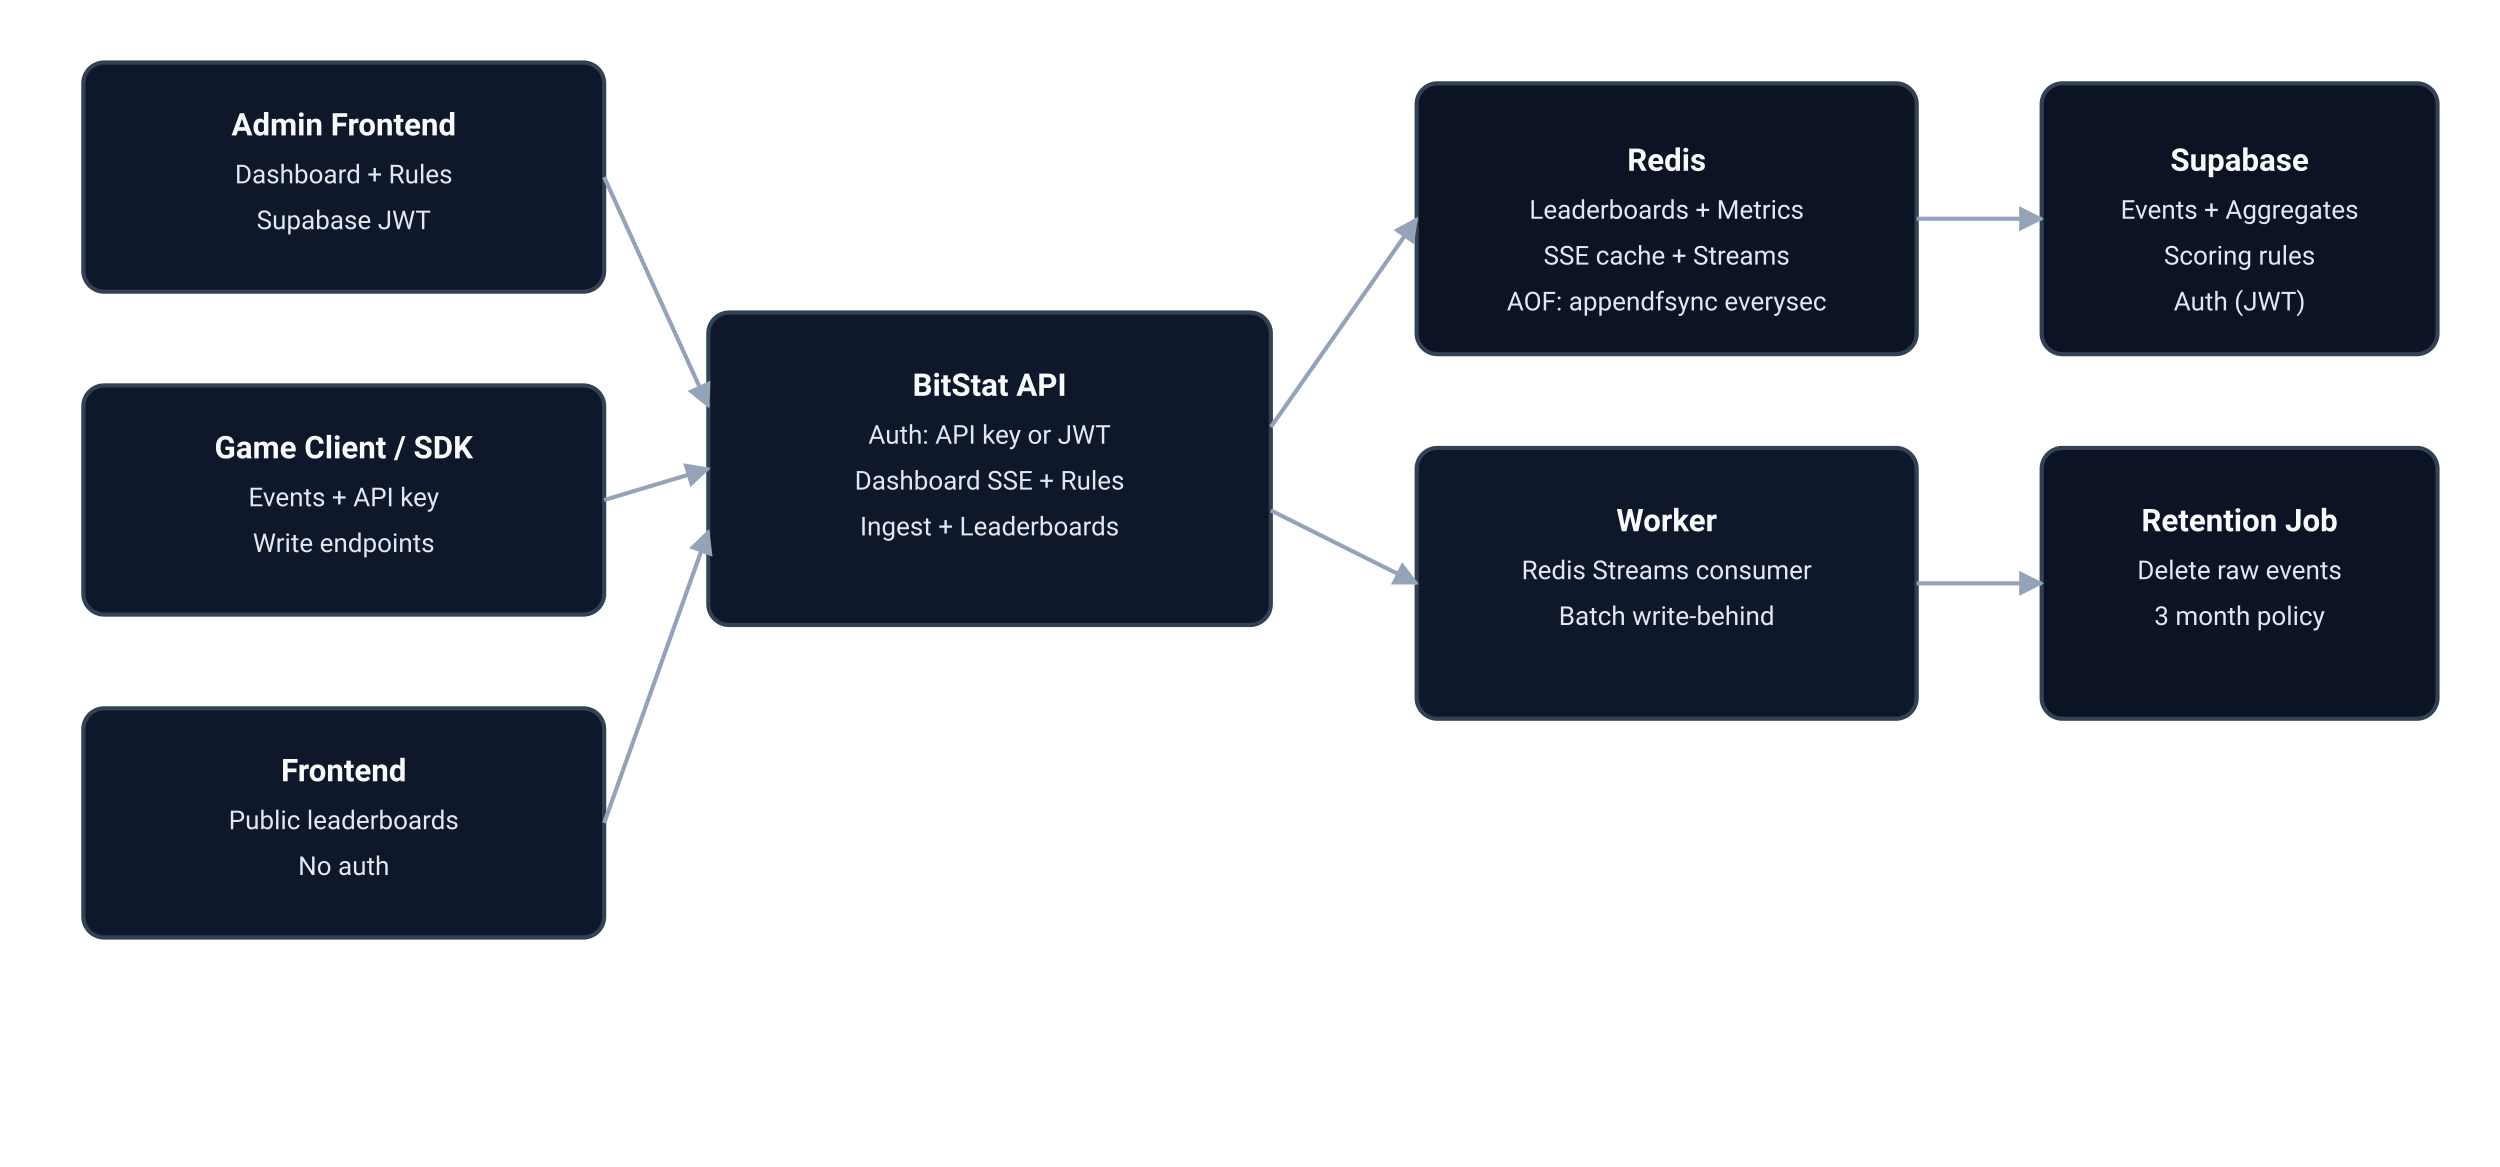
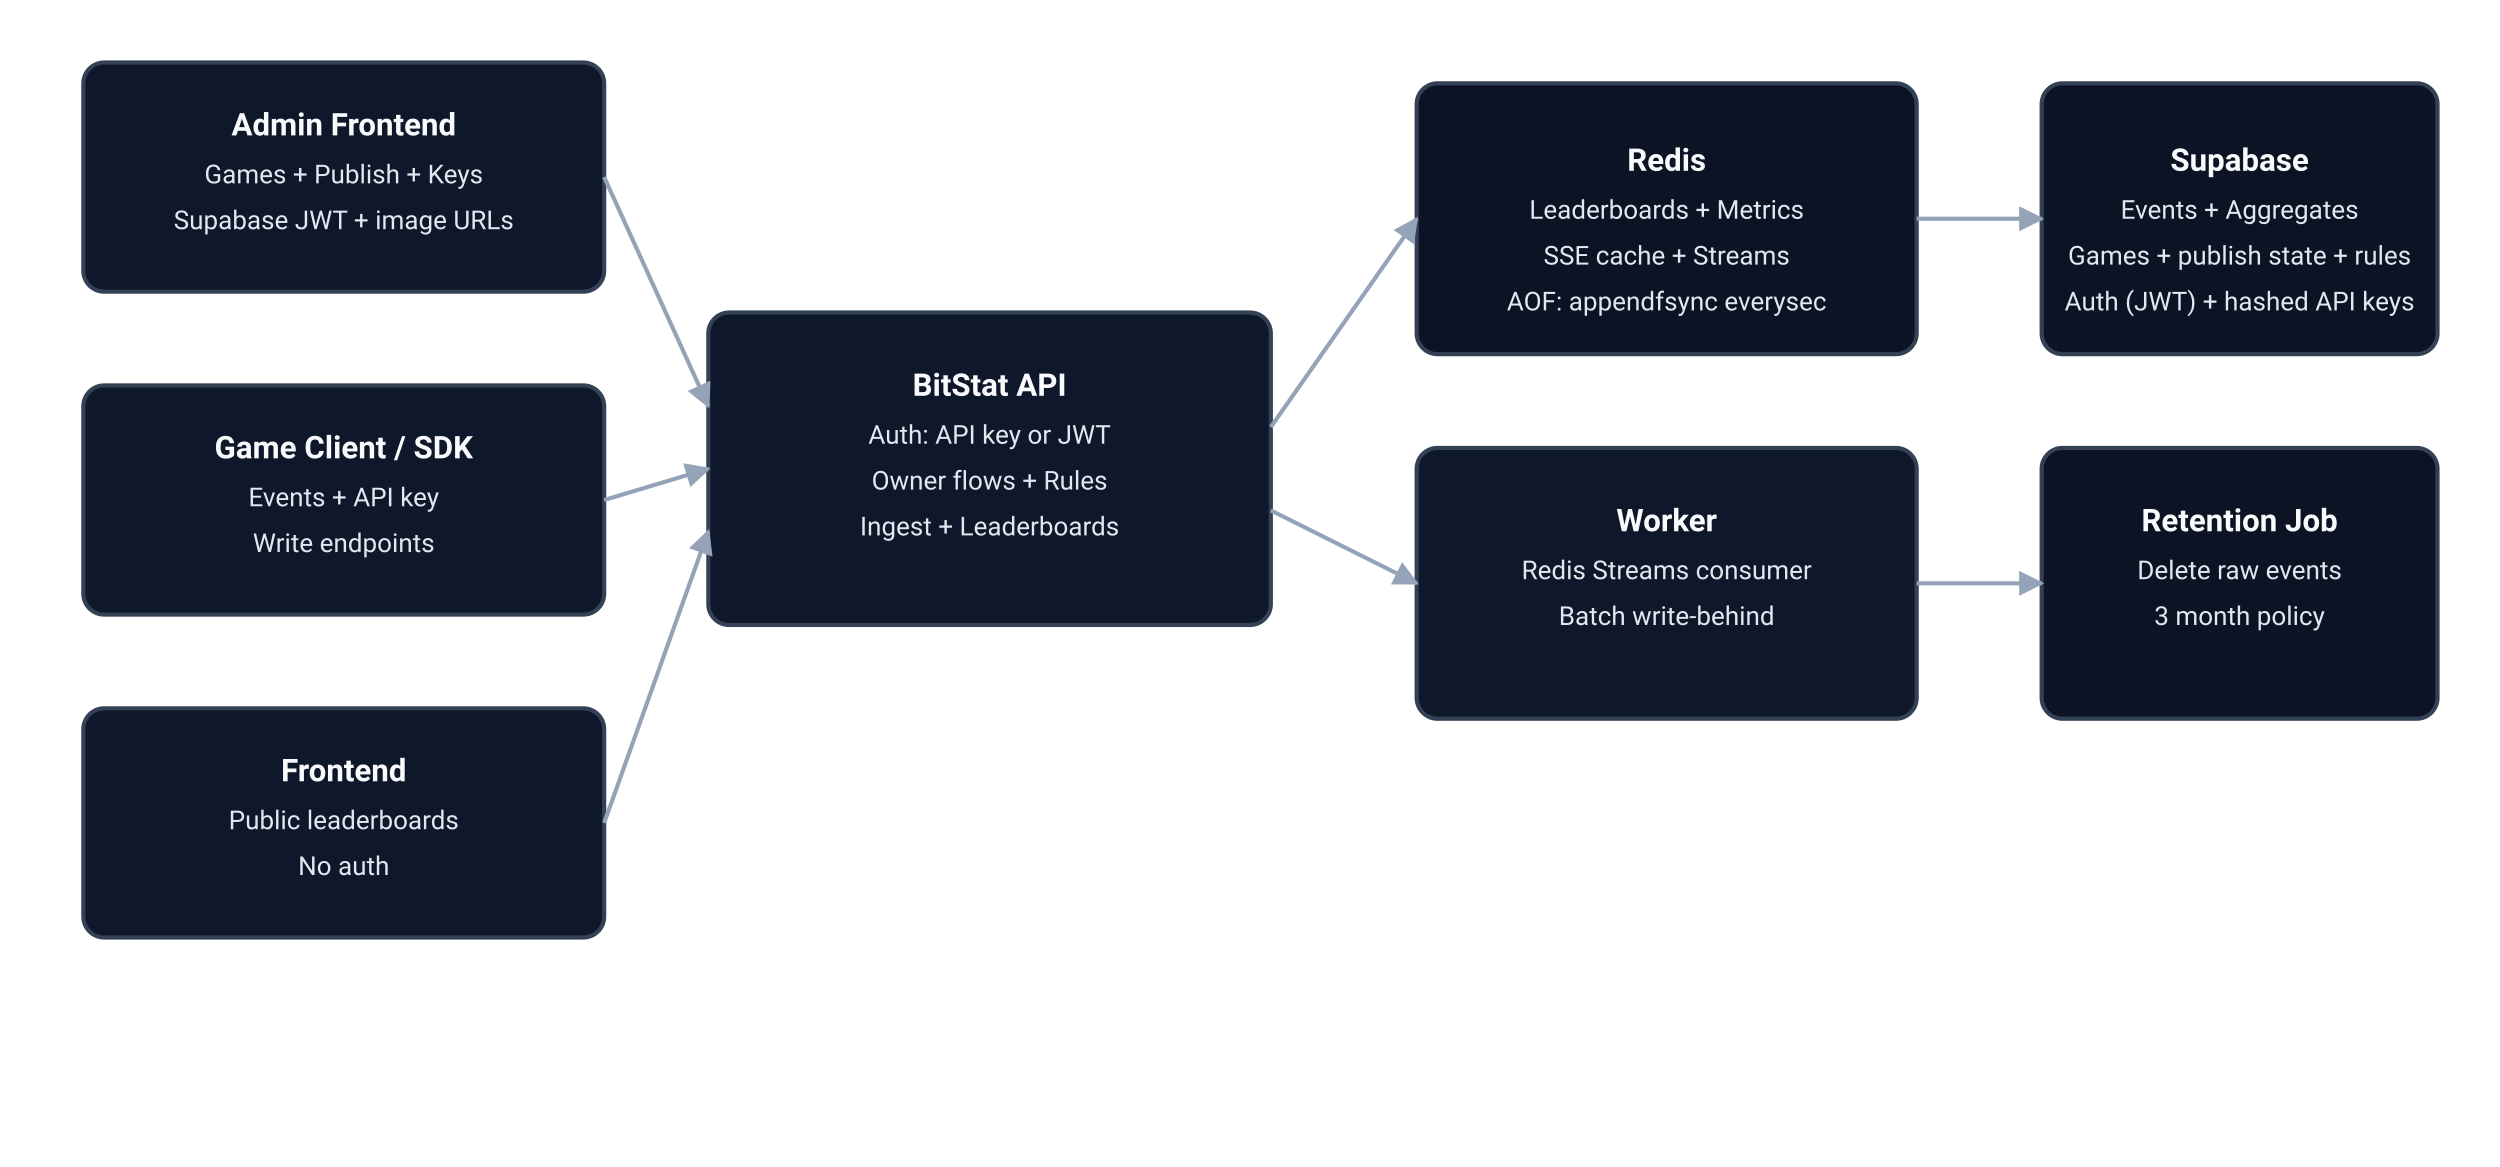
<svg xmlns="http://www.w3.org/2000/svg" width="1200" height="560" viewBox="0 0 1200 560">
  <defs>
    <style>
      .box { fill: #0f172a; stroke: #334155; stroke-width: 2; rx: 10; }
      .box-light { fill: #0b1324; stroke: #334155; stroke-width: 2; rx: 10; }
      .label { fill: #e2e8f0; font: 12.5px system-ui, -apple-system, Segoe UI, Roboto, Helvetica, Arial, sans-serif; }
      .title { fill: #f8fafc; font: 15px system-ui, -apple-system, Segoe UI, Roboto, Helvetica, Arial, sans-serif; font-weight: 600; }
      .arrow { stroke: #94a3b8; stroke-width: 2; fill: none; }
    </style>
    <marker id="arrow" viewBox="0 0 10 10" refX="9" refY="5" markerWidth="6" markerHeight="6" orient="auto-start-reverse">
      <path d="M 0 0 L 10 5 L 0 10 z" fill="#94a3b8" />
    </marker>
  </defs>
  <rect x="40" y="30" width="250" height="110" class="box" />
  <text x="165" y="65" class="title" text-anchor="middle">Admin Frontend</text>
-   <text x="165" y="88" class="label" text-anchor="middle">Dashboard + Rules</text>
-   <text x="165" y="110" class="label" text-anchor="middle">Supabase JWT</text>
+   <text x="165" y="88" class="label" text-anchor="middle">Games + Publish + Keys</text>
+   <text x="165" y="110" class="label" text-anchor="middle">Supabase JWT + image URLs</text>
  <rect x="40" y="185" width="250" height="110" class="box" />
  <text x="165" y="220" class="title" text-anchor="middle">Game Client / SDK</text>
  <text x="165" y="243" class="label" text-anchor="middle">Events + API key</text>
  <text x="165" y="265" class="label" text-anchor="middle">Write endpoints</text>
  <rect x="40" y="340" width="250" height="110" class="box" />
  <text x="165" y="375" class="title" text-anchor="middle">Frontend</text>
  <text x="165" y="398" class="label" text-anchor="middle">Public leaderboards</text>
  <text x="165" y="420" class="label" text-anchor="middle">No auth</text>
  <rect x="340" y="150" width="270" height="150" class="box" />
  <text x="475" y="190" class="title" text-anchor="middle">BitStat API</text>
  <text x="475" y="213" class="label" text-anchor="middle">Auth: API key or JWT</text>
-   <text x="475" y="235" class="label" text-anchor="middle">Dashboard SSE + Rules</text>
+   <text x="475" y="235" class="label" text-anchor="middle">Owner flows + Rules</text>
  <text x="475" y="257" class="label" text-anchor="middle">Ingest + Leaderboards</text>
  <rect x="680" y="40" width="240" height="130" class="box-light" />
  <text x="800" y="82" class="title" text-anchor="middle">Redis</text>
  <text x="800" y="105" class="label" text-anchor="middle">Leaderboards + Metrics</text>
  <text x="800" y="127" class="label" text-anchor="middle">SSE cache + Streams</text>
  <text x="800" y="149" class="label" text-anchor="middle">AOF: appendfsync everysec</text>
  <rect x="680" y="215" width="240" height="130" class="box" />
  <text x="800" y="255" class="title" text-anchor="middle">Worker</text>
  <text x="800" y="278" class="label" text-anchor="middle">Redis Streams consumer</text>
  <text x="800" y="300" class="label" text-anchor="middle">Batch write-behind</text>
  <rect x="980" y="40" width="190" height="130" class="box-light" />
  <text x="1075" y="82" class="title" text-anchor="middle">Supabase</text>
  <text x="1075" y="105" class="label" text-anchor="middle">Events + Aggregates</text>
-   <text x="1075" y="127" class="label" text-anchor="middle">Scoring rules</text>
-   <text x="1075" y="149" class="label" text-anchor="middle">Auth (JWT)</text>
+   <text x="1075" y="127" class="label" text-anchor="middle">Games + publish state + rules</text>
+   <text x="1075" y="149" class="label" text-anchor="middle">Auth (JWT) + hashed API keys</text>
  <rect x="980" y="215" width="190" height="130" class="box-light" />
  <text x="1075" y="255" class="title" text-anchor="middle">Retention Job</text>
  <text x="1075" y="278" class="label" text-anchor="middle">Delete raw events</text>
  <text x="1075" y="300" class="label" text-anchor="middle">3 month policy</text>
  <path d="M 290 85 L 340 195" class="arrow" marker-end="url(#arrow)" />
  <path d="M 290 240 L 340 225" class="arrow" marker-end="url(#arrow)" />
  <path d="M 290 395 L 340 255" class="arrow" marker-end="url(#arrow)" />
  <path d="M 610 205 L 680 105" class="arrow" marker-end="url(#arrow)" />
  <path d="M 610 245 L 680 280" class="arrow" marker-end="url(#arrow)" />
  <path d="M 920 105 L 980 105" class="arrow" marker-end="url(#arrow)" />
  <path d="M 920 280 L 980 280" class="arrow" marker-end="url(#arrow)" />
</svg>
